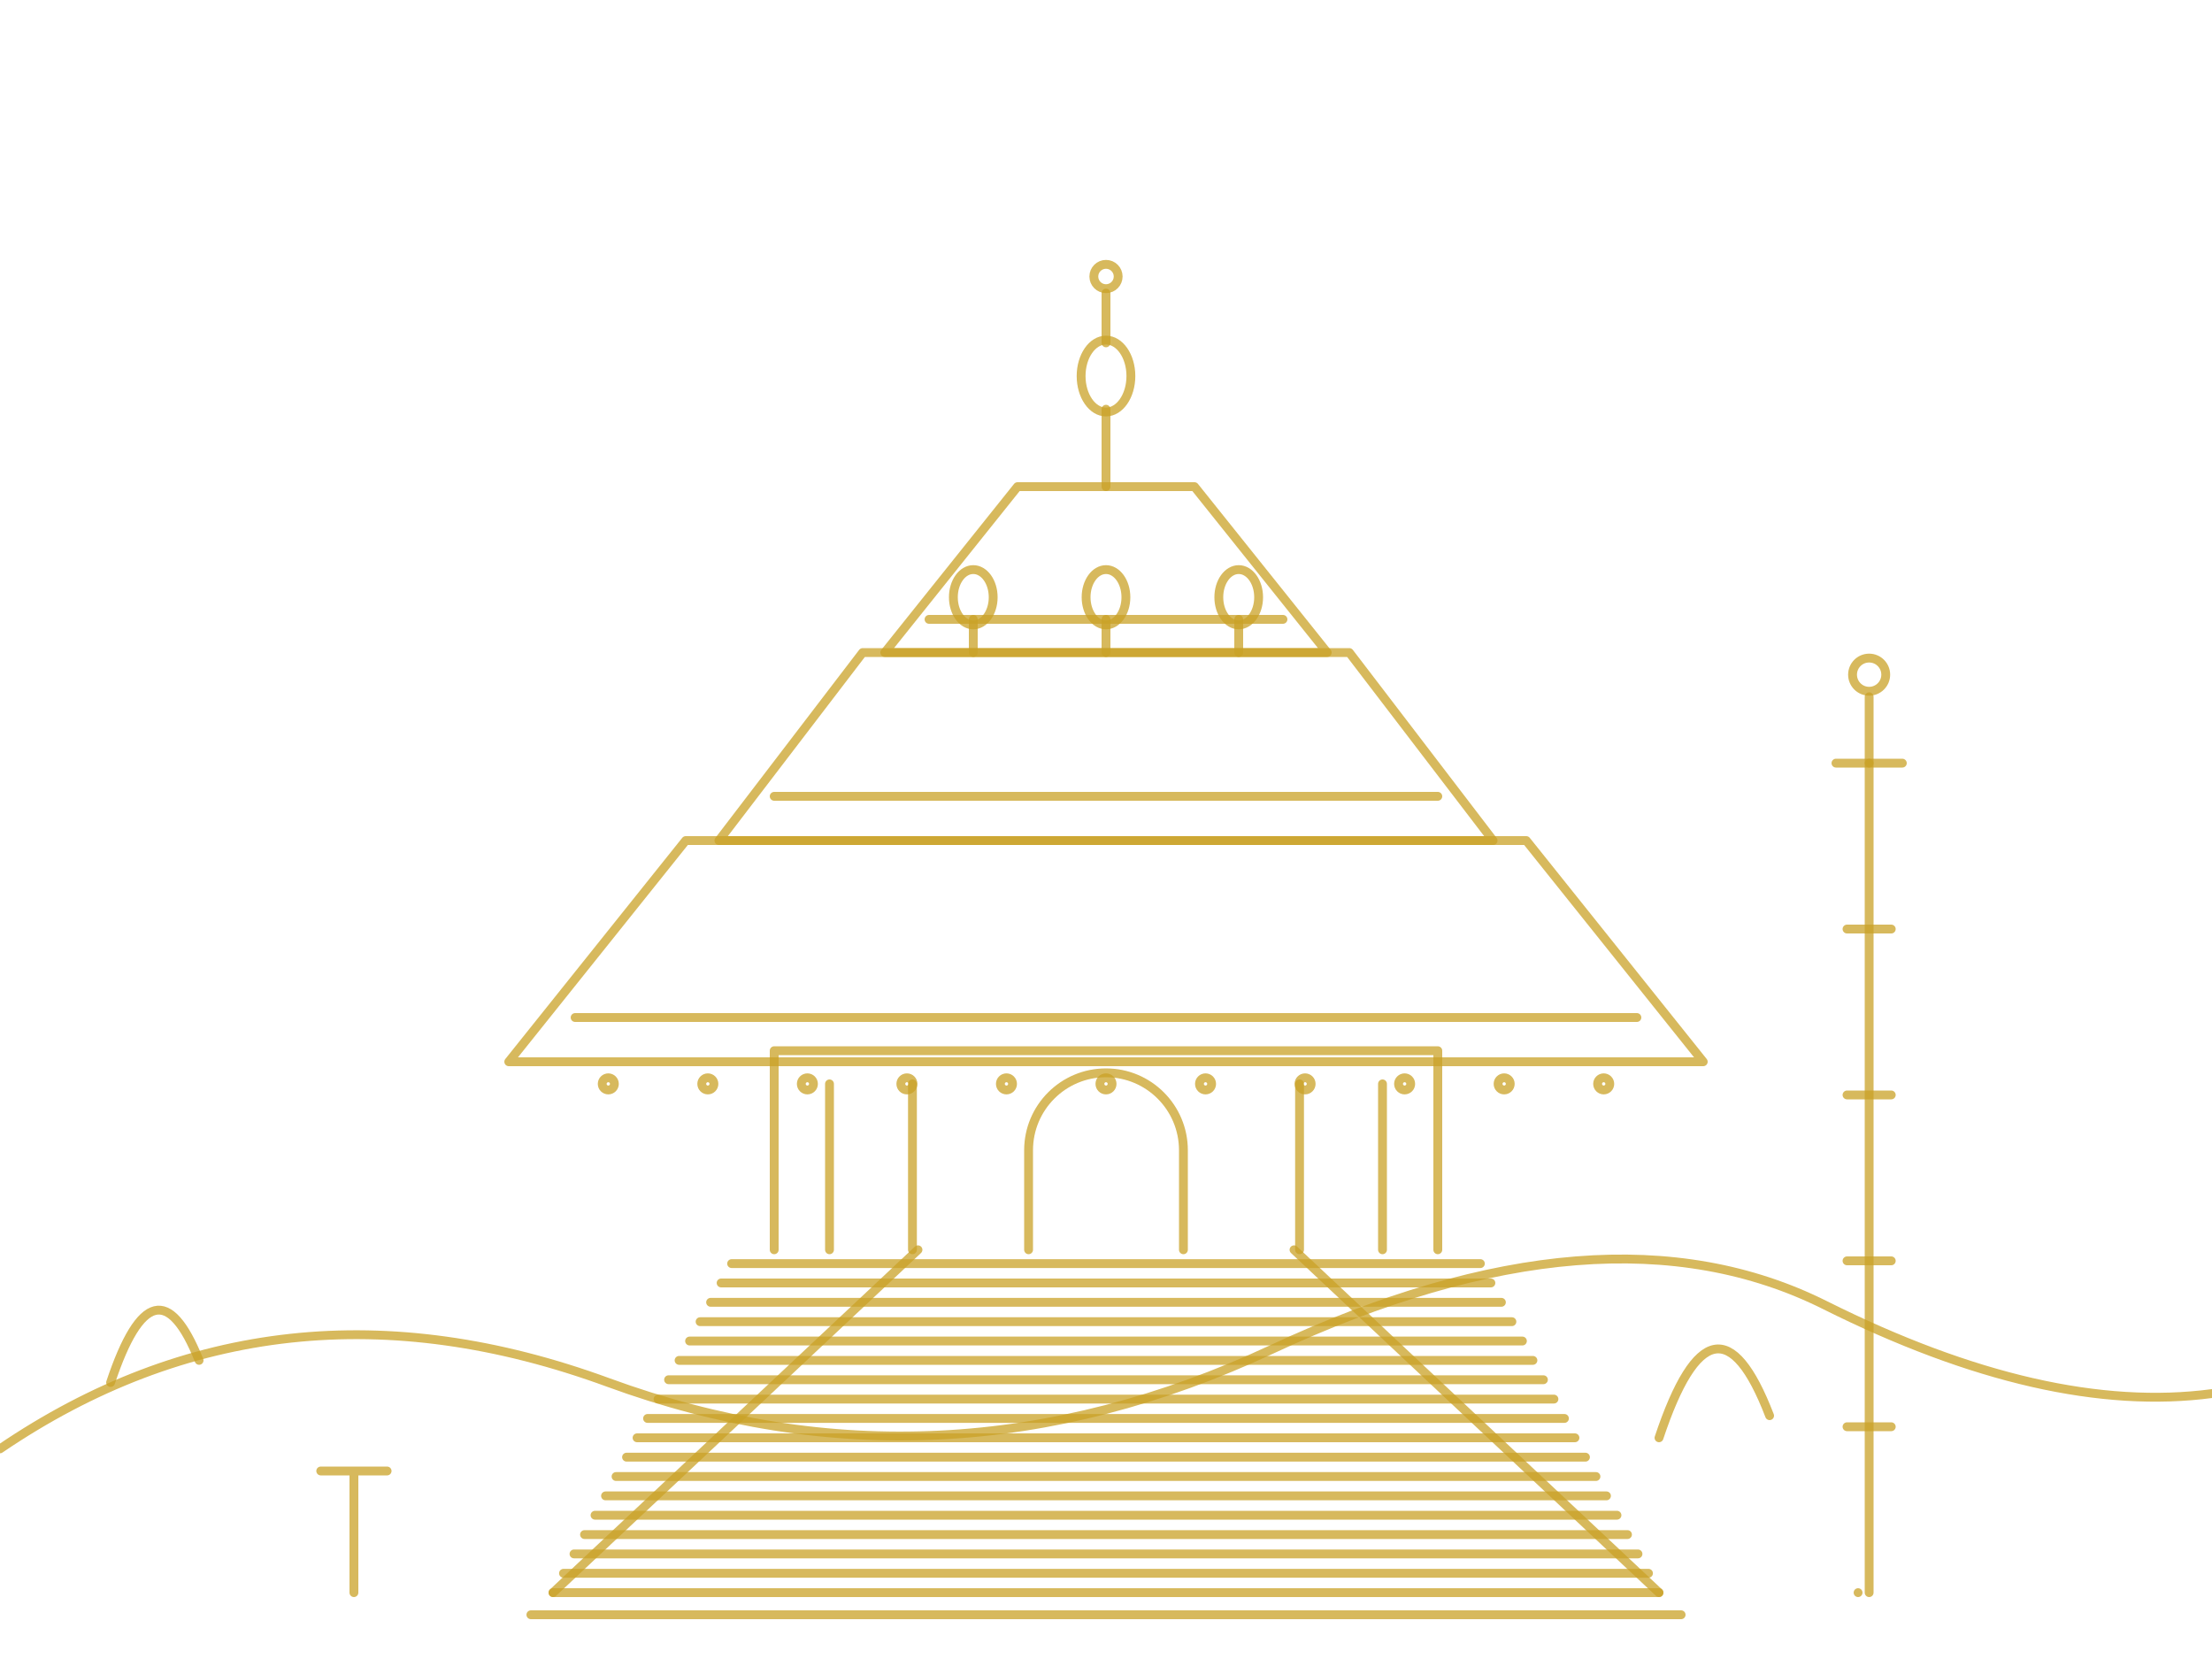
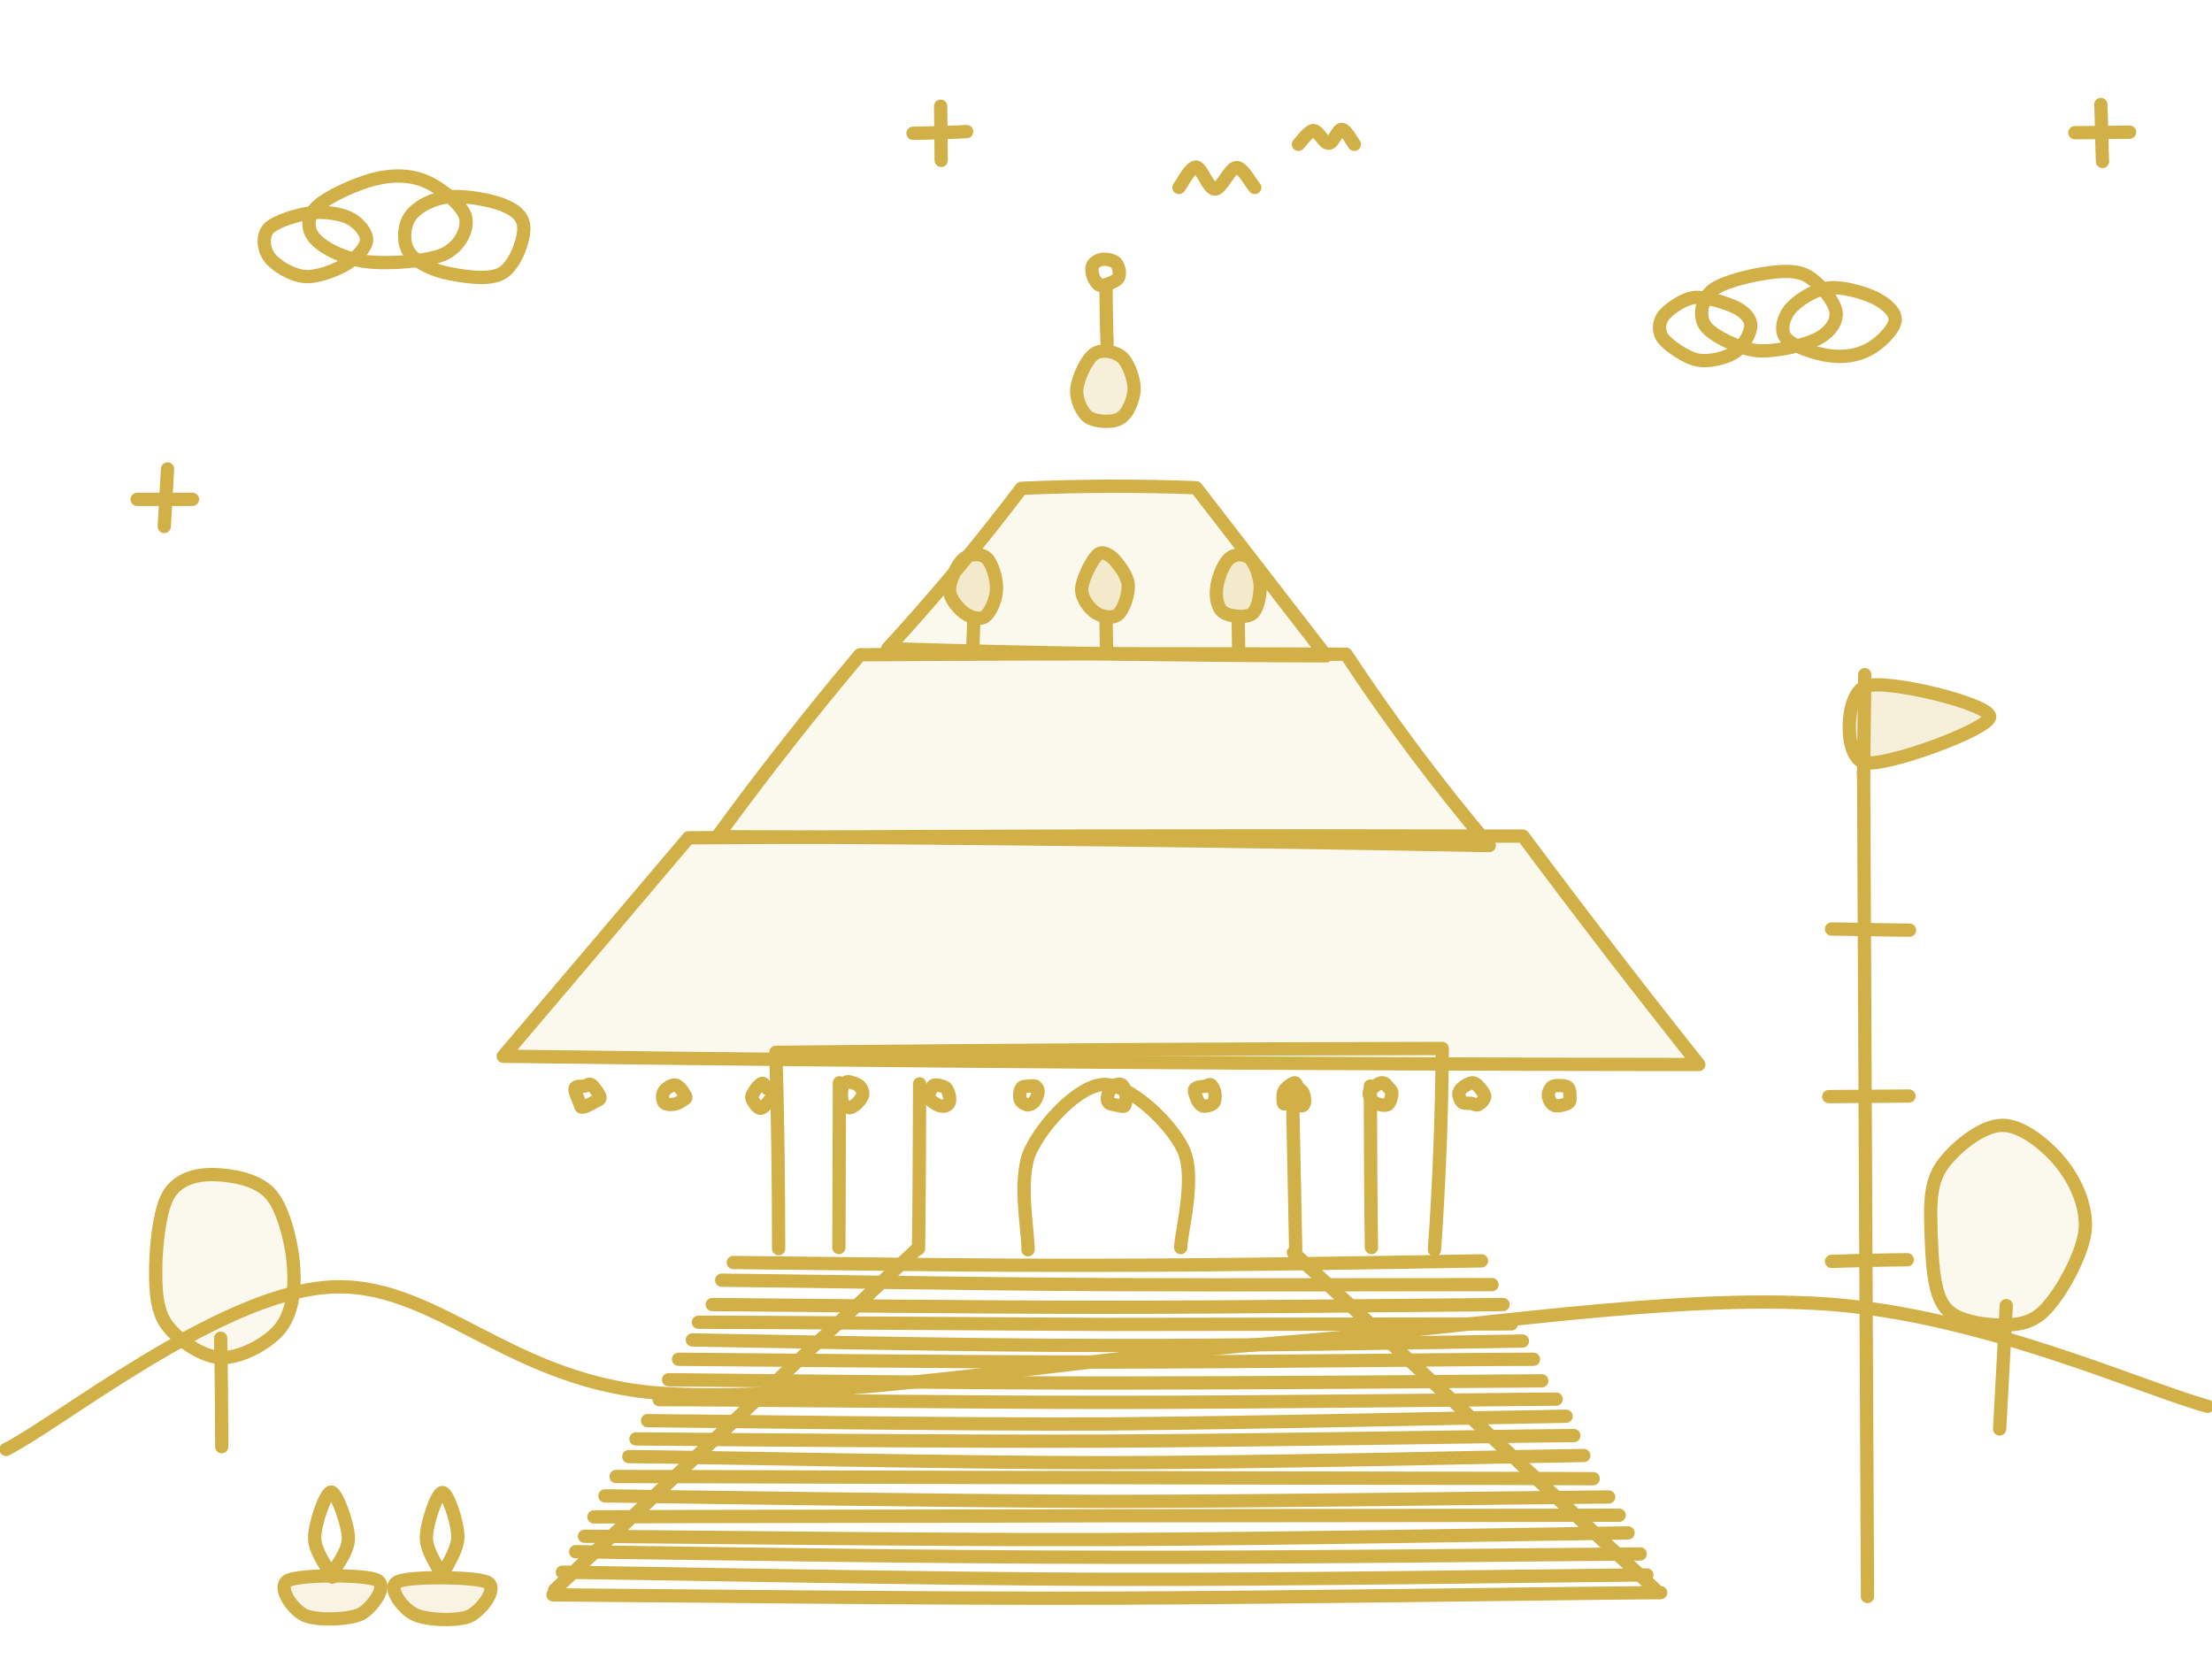
- <svg xmlns="http://www.w3.org/2000/svg" viewBox="0 0 400 300" fill="none" stroke="#C9A227" stroke-opacity="0.75" stroke-width="1.6" stroke-linecap="round" stroke-linejoin="round">
-   <path d="M0 262Q50 228 110 250T230 244T330 236T400 252" />
-   <path d="M300 260q10-30 20-4M20 250q8-24 16-4" />
-   <path d="M100.0 288.0H300.0" />
-   <path d="M101.9 284.5H298.1" />
-   <path d="M103.8 281.0H296.2" />
-   <path d="M105.7 277.5H294.3" />
-   <path d="M107.6 274.0H292.4" />
-   <path d="M109.5 270.5H290.5" />
-   <path d="M111.4 267.0H288.6" />
-   <path d="M113.3 263.5H286.7" />
-   <path d="M115.2 260.0H284.8" />
-   <path d="M117.1 256.5H282.9" />
-   <path d="M119.0 253.0H281.0" />
-   <path d="M120.9 249.5H279.1" />
-   <path d="M122.8 246.0H277.2" />
-   <path d="M124.7 242.5H275.3" />
-   <path d="M126.6 239.0H273.4" />
-   <path d="M128.5 235.5H271.5" />
-   <path d="M130.4 232.0H269.6" />
-   <path d="M132.3 228.5H267.7" />
-   <path d="M100 288L166 226M300 288L234 226" />
-   <path d="M96 292H304" />
-   <path d="M140 226V190H260V226" />
-   <path d="M186 226v-18a14 14 0 0 1 28 0v18" />
-   <path d="M150 226V196M165 226V196M235 226V196M250 226V196" />
-   <path d="M92 192H308L276 152H124Z" />
-   <path d="M104 184H296" />
-   <path d="M130 152H270L244 118H156Z" />
-   <path d="M140 144H260" />
-   <path d="M160 118H240L216 88H184Z" />
-   <path d="M168 112H232" />
-   <path d="M200 88V74" />
-   <path d="M176 118v-6" />
-   <ellipse cx="176" cy="108" rx="3.6" ry="5" />
-   <path d="M200 118v-6" />
-   <ellipse cx="200" cy="108" rx="3.6" ry="5" />
-   <path d="M224 118v-6" />
-   <ellipse cx="224" cy="108" rx="3.6" ry="5" />
-   <ellipse cx="200" cy="68" rx="4.5" ry="6.5" />
-   <path d="M200 62v-9" />
-   <circle cx="200" cy="50" r="2.2" />
-   <circle cx="110" cy="196" r="1.1" />
-   <circle cx="128" cy="196" r="1.1" />
-   <circle cx="146" cy="196" r="1.1" />
-   <circle cx="164" cy="196" r="1.1" />
-   <circle cx="182" cy="196" r="1.1" />
-   <circle cx="200" cy="196" r="1.1" />
-   <circle cx="218" cy="196" r="1.1" />
-   <circle cx="236" cy="196" r="1.1" />
-   <circle cx="254" cy="196" r="1.1" />
-   <circle cx="272" cy="196" r="1.1" />
-   <circle cx="290" cy="196" r="1.1" />
-   <path d="M338 288V138" />
-   <path d="M332 138h12M334 168h8M334 198h8M334 228h8M334 258h8" />
-   <path d="M338 138v-12" />
-   <circle cx="338" cy="122" r="3" />
-   <path d="M64 288v-22M58 266h12M336 288z" />
+ <svg xmlns="http://www.w3.org/2000/svg" viewBox="0 0 400 300" fill="none" stroke="#C9A227" opacity="0.85" stroke-width="2.4" stroke-linecap="round" stroke-linejoin="round" color="#C9A227">
+   <path d="M1.1 262.1C10.8 257.2 39.0 234.5 58.9 232.8C78.7 231.1 91.8 250.4 120.4 252.0C148.9 253.7 195.4 245.6 230.4 242.9C265.3 240.2 302.0 233.9 330.2 235.8C358.3 237.7 387.7 251.2 399.2 254.3" />
+   <path d="M40.1 261.6C40.1 258.3 40.0 245.2 39.9 242.0" />
+   <path d="M53.1 229.3C53.4 233.4 52.8 237.6 50.6 240.3C48.4 243.0 43.3 245.7 39.8 245.5C36.4 245.3 31.8 242.1 29.9 239.2C28.0 236.2 28.1 231.7 28.2 227.7C28.4 223.8 29.0 218.2 30.7 215.7C32.5 213.1 35.7 212.3 38.8 212.4C41.8 212.5 46.6 213.2 49.0 216.0C51.4 218.8 52.9 225.3 53.1 229.3Z" fill="currentColor" fill-opacity="0.1" />
+   <path d="M361.6 258.4C361.8 254.7 362.6 239.8 362.8 236.1" />
+   <path d="M377.1 222.1C376.8 226.3 373.3 232.7 370.9 235.6C368.6 238.6 366.4 239.4 363.2 239.6C360.1 239.7 354.1 239.3 351.8 236.5C349.5 233.8 349.4 227.4 349.2 223.2C349.1 218.9 348.8 214.5 350.9 211.2C353.0 207.9 358.2 203.6 361.9 203.5C365.5 203.3 370.2 207.2 372.7 210.3C375.2 213.4 377.3 217.8 377.1 222.1Z" fill="currentColor" fill-opacity="0.1" />
+   <path d="M84.2 39.3C84.7 41.5 83.2 44.6 80.2 46.0C77.2 47.3 70.1 47.8 66.2 47.3C62.3 46.8 58.5 44.9 57.0 43.2C55.5 41.6 55.4 39.2 57.3 37.4C59.1 35.6 64.8 33.0 68.1 32.3C71.4 31.5 74.6 31.7 77.2 32.9C79.9 34.1 83.7 37.2 84.2 39.3Z" />
+   <path d="M94.7 41.8C94.6 43.8 93.0 48.3 90.6 49.5C88.2 50.8 83.2 49.9 80.4 49.3C77.7 48.6 74.9 47.2 73.9 45.5C72.8 43.8 73.0 40.7 74.2 39.1C75.4 37.4 78.2 35.9 81.1 35.6C84.0 35.3 89.3 36.2 91.5 37.3C93.8 38.3 94.9 39.7 94.7 41.8Z" />
+   <path d="M66.3 43.4C66.2 44.7 64.6 46.6 62.7 47.7C60.9 48.8 57.4 50.2 55.1 50.0C52.7 49.8 49.8 48.0 48.7 46.5C47.6 45.0 47.4 42.6 48.6 41.3C49.9 40.0 53.8 38.8 56.2 38.5C58.6 38.2 61.4 38.6 63.1 39.4C64.8 40.2 66.3 42.0 66.3 43.4Z" />
+   <path d="M332.0 56.3C332.3 58.3 330.8 60.2 328.4 61.4C326.0 62.5 320.9 63.7 317.6 63.4C314.3 63.0 309.9 60.8 308.5 59.1C307.1 57.3 307.7 54.4 309.2 52.9C310.7 51.3 314.7 50.3 317.6 49.7C320.4 49.2 324.0 48.6 326.4 49.7C328.8 50.8 331.7 54.4 332.0 56.3Z" />
+   <path d="M342.7 58.0C342.5 59.6 339.9 62.2 337.9 63.2C335.9 64.3 333.2 64.7 330.7 64.3C328.2 64.0 324.2 62.6 323.0 61.2C321.8 59.8 322.5 57.4 323.7 55.9C325.0 54.4 327.9 52.4 330.5 52.1C333.0 51.7 337.0 52.9 339.1 53.9C341.1 54.9 342.9 56.5 342.7 58.0Z" />
+   <path d="M316.6 58.9C316.6 60.2 315.3 62.6 313.7 63.7C312.2 64.7 309.2 65.5 307.0 65.1C304.9 64.7 301.9 62.6 300.8 61.3C299.8 60.0 299.9 58.4 300.8 57.1C301.8 55.9 304.2 54.1 306.4 53.8C308.6 53.6 312.2 54.8 313.9 55.6C315.6 56.5 316.6 57.6 316.6 58.9Z" />
+   <path d="M213.2 33.9C213.7 33.3 215.2 30.2 216.3 30.2C217.3 30.3 218.5 34.2 219.7 34.2C220.9 34.2 222.4 30.3 223.6 30.3C224.7 30.2 226.3 33.3 226.9 33.9" />
+   <path d="M234.8 26.1C235.2 25.7 236.6 23.7 237.5 23.6C238.4 23.6 239.4 26.0 240.3 25.9C241.1 25.9 241.9 23.4 242.6 23.4C243.4 23.4 244.5 25.6 244.9 26.1" />
+   <path d="M165.1 24.1C166.7 24.1 173.1 23.9 174.8 23.8" />
+   <path d="M170.1 19.2C170.1 20.8 170.2 27.3 170.2 29.0" />
+   <path d="M375.2 24.0C376.9 24.0 383.5 23.9 385.1 23.9" />
+   <path d="M379.9 18.9C380.0 20.7 380.1 27.5 380.2 29.2" />
+   <path d="M24.8 90.3C26.5 90.3 33.1 90.3 34.8 90.3" />
+   <path d="M30.3 84.8C30.2 86.6 29.8 93.5 29.7 95.2" />
+   <path d="M100.0 288.4C116.7 288.5 166.5 289.1 199.9 289.0C233.3 288.9 283.6 288.1 300.3 288.0" />
+   <path d="M101.7 284.3C118.1 284.5 167.6 285.5 200.3 285.6C233.0 285.7 281.5 284.9 297.8 284.8" />
+   <path d="M104.1 280.6C120.1 280.8 168.2 281.6 200.3 281.6C232.4 281.7 280.6 281.1 296.6 281.0" />
+   <path d="M105.7 277.8C121.3 277.9 168.3 278.5 199.8 278.4C231.2 278.3 278.6 277.4 294.4 277.2" />
+   <path d="M107.4 274.3C122.9 274.2 169.3 274.2 200.2 274.1C231.1 274.1 277.4 274.0 292.8 274.0" />
+   <path d="M109.4 270.5C124.5 270.7 169.6 271.4 199.9 271.5C230.1 271.5 275.7 270.8 290.9 270.7" />
+   <path d="M111.4 267.0C126.3 267.0 171.0 267.2 200.5 267.2C229.9 267.3 273.5 267.3 288.1 267.4" />
+   <path d="M113.7 263.4C128.0 263.5 171.1 264.5 199.9 264.5C228.6 264.5 272.0 263.4 286.4 263.2" />
+   <path d="M115.0 260.2C129.1 260.3 171.3 260.7 199.6 260.6C227.8 260.5 270.4 259.7 284.6 259.6" />
+   <path d="M117.1 256.9C130.9 257.0 172.0 257.6 199.6 257.5C227.3 257.3 269.2 256.3 283.2 256.1" />
+   <path d="M119.2 253.1C132.7 253.1 173.2 253.6 200.2 253.6C227.3 253.6 267.9 253.1 281.4 253.0" />
+   <path d="M120.9 249.5C134.1 249.6 173.9 250.1 200.2 250.1C226.6 250.1 265.7 249.8 278.8 249.7" />
+   <path d="M122.7 245.8C135.5 245.9 174.1 246.3 199.9 246.3C225.7 246.3 264.4 245.8 277.3 245.8" />
+   <path d="M125.2 242.3C137.6 242.5 174.7 243.3 199.7 243.3C224.7 243.4 262.7 242.7 275.3 242.5" />
+   <path d="M126.3 239.1C138.6 239.1 175.8 239.4 200.4 239.5C224.9 239.5 261.2 239.4 273.3 239.4" />
+   <path d="M128.8 235.9C140.6 236.0 175.9 236.4 199.8 236.4C223.6 236.4 259.8 236.0 271.8 235.9" />
+   <path d="M130.5 231.5C142.1 231.6 177.2 232.2 200.4 232.3C223.6 232.4 258.3 232.3 269.8 232.3" />
+   <path d="M132.6 228.3C143.9 228.4 177.5 228.9 200.1 228.8C222.6 228.8 256.6 228.2 267.9 228.0" />
+   <path d="M100.3 287.5C111.2 277.2 155.0 236.0 166.0 225.7" />
+   <path d="M299.4 287.5C288.5 277.3 244.8 236.6 233.9 226.5" />
+   <path d="M140.8 225.8Q140.8 207.3 140.3 190.3Q201.1 189.7 260.8 189.6Q260.7 207.4 259.4 226.0" />
+   <path d="M185.9 226.0C186.0 223.0 184.0 213.2 186.3 208.2C188.6 203.2 195.1 196.2 199.7 196.1C204.3 196.1 211.7 203.0 214.0 207.9C216.3 212.9 213.6 222.7 213.5 225.6" />
+   <path d="M151.7 225.6C151.7 220.6 151.8 200.8 151.8 195.8" />
+   <path d="M166.1 225.8C166.2 220.8 166.3 200.9 166.3 196.0" />
+   <path d="M234.3 226.0C234.2 221.0 233.8 201.1 233.7 196.1" />
+   <path d="M248.0 225.6C247.9 220.8 247.8 201.3 247.8 196.4" />
+   <path d="M91.0 191.0Q107.5 171.6 124.5 151.5Q199.4 151.0 275.4 151.2Q291.2 172.4 307.2 192.5Q199.2 192.4 91.0 191.0Z" fill="currentColor" fill-opacity="0.1" />
+   <path d="M129.7 151.3Q141.8 134.7 155.5 118.4Q199.1 118.1 243.4 118.3Q255.5 136.6 269.3 152.9Q199.0 151.6 129.7 151.3Z" fill="currentColor" fill-opacity="0.1" />
+   <path d="M160.5 117.3Q173.1 103.6 184.7 88.3Q200.6 87.6 216.3 88.2Q227.5 102.7 239.8 118.6Q200.0 118.5 160.5 117.3Z" fill="currentColor" fill-opacity="0.1" />
+   <path d="M108.5 198.4C108.6 198.9 107.9 199.0 107.4 199.3C106.9 199.6 105.8 200.2 105.4 200.2C105.0 200.3 105.0 200.0 104.8 199.4C104.6 198.8 103.8 197.3 104.0 196.8C104.1 196.3 105.2 196.5 105.7 196.4C106.2 196.3 106.5 195.8 107.0 196.2C107.4 196.5 108.4 197.9 108.5 198.4Z" />
+   <path d="M124.0 198.3C124.1 198.7 123.8 198.7 123.4 199.0C123.1 199.2 122.3 199.7 121.7 199.7C121.1 199.8 120.4 199.7 120.1 199.4C119.8 199.0 119.7 198.0 120.0 197.5C120.2 197.0 121.1 196.4 121.5 196.3C122.0 196.1 122.4 196.2 122.8 196.6C123.2 196.9 123.8 197.9 124.0 198.3Z" />
+   <path d="M139.8 197.5C139.9 197.9 139.3 198.9 138.9 199.3C138.5 199.8 137.9 200.5 137.4 200.4C136.9 200.3 136.2 199.2 136.0 198.7C135.8 198.2 136.1 197.9 136.4 197.4C136.6 196.9 137.4 196.0 137.8 195.9C138.2 195.8 138.4 196.6 138.7 196.8C139.1 197.1 139.8 197.0 139.8 197.5Z" />
+   <path d="M156.0 198.0C155.9 198.5 155.3 199.2 154.9 199.6C154.5 199.9 153.9 200.4 153.5 200.3C153.1 200.2 152.5 199.8 152.3 199.2C152.1 198.6 152.1 197.3 152.3 196.7C152.4 196.1 152.8 195.7 153.3 195.6C153.8 195.6 154.9 196.0 155.3 196.3C155.8 196.7 156.1 197.4 156.0 198.0Z" />
+   <path d="M171.7 198.3C171.8 198.9 171.7 199.6 171.3 199.8C171.0 200.1 170.3 200.1 169.8 199.9C169.2 199.7 168.2 199.0 168.0 198.5C167.8 198.0 168.3 197.0 168.5 196.7C168.7 196.3 168.8 196.2 169.2 196.2C169.6 196.2 170.6 196.4 171.0 196.7C171.4 197.1 171.6 197.8 171.7 198.3Z" />
+   <path d="M187.7 197.5C187.7 198.0 187.3 198.9 187.0 199.2C186.7 199.6 186.2 199.8 185.8 199.8C185.4 199.7 184.7 199.4 184.5 198.9C184.3 198.4 184.4 197.2 184.7 196.8C184.9 196.4 185.4 196.5 185.8 196.4C186.2 196.4 186.8 196.3 187.2 196.4C187.5 196.6 187.8 197.1 187.7 197.5Z" />
+   <path d="M203.6 197.8C203.7 198.5 203.6 199.5 203.4 199.9C203.2 200.2 202.7 200.0 202.2 199.9C201.7 199.8 200.6 199.7 200.4 199.3C200.1 198.9 200.3 198.0 200.5 197.5C200.7 197.0 201.1 196.5 201.5 196.3C201.9 196.1 202.5 195.9 202.9 196.2C203.2 196.5 203.6 197.2 203.6 197.8Z" />
+   <path d="M219.7 197.8C219.8 198.3 219.7 199.2 219.4 199.5C219.0 199.9 218.0 200.1 217.5 200.0C217.0 199.8 216.6 199.2 216.4 198.6C216.2 198.1 215.8 197.2 216.1 196.9C216.4 196.5 217.6 196.5 218.1 196.4C218.6 196.2 218.7 196.0 219.0 196.2C219.2 196.4 219.7 197.2 219.7 197.8Z" />
+   <path d="M235.7 197.8C235.9 198.3 236.1 199.6 235.6 199.9C235.1 200.2 233.6 199.5 233.0 199.4C232.4 199.4 232.2 199.8 232.1 199.5C232.0 199.1 231.9 197.9 232.2 197.3C232.5 196.7 233.6 195.9 234.1 195.8C234.5 195.8 234.5 196.5 234.8 196.8C235.1 197.1 235.6 197.3 235.7 197.8Z" />
+   <path d="M251.7 197.7C251.7 198.2 251.4 199.4 251.0 199.7C250.5 200.0 249.8 199.8 249.3 199.7C248.8 199.5 248.3 199.3 248.0 198.9C247.8 198.5 247.4 197.8 247.7 197.3C248.0 196.8 249.2 195.9 249.8 195.8C250.4 195.7 250.8 196.3 251.1 196.7C251.4 197.0 251.7 197.2 251.7 197.7Z" />
+   <path d="M268.5 198.2C268.5 198.8 267.8 199.5 267.4 199.7C267.0 200.0 266.5 199.6 266.0 199.5C265.5 199.5 264.8 199.6 264.4 199.3C264.0 198.9 263.6 197.9 263.9 197.4C264.1 196.8 265.2 196.1 265.8 195.9C266.3 195.7 266.6 195.8 267.1 196.2C267.5 196.6 268.4 197.6 268.5 198.2Z" />
+   <path d="M283.9 198.4C283.9 198.8 284.0 199.2 283.5 199.5C283.0 199.8 281.7 200.1 281.1 199.9C280.5 199.7 280.1 198.8 280.0 198.3C279.9 197.7 280.2 197.0 280.5 196.7C280.7 196.4 281.2 196.3 281.7 196.3C282.2 196.3 283.2 196.3 283.5 196.6C283.9 196.9 283.9 197.9 283.9 198.4Z" />
+   <path d="M180.2 106.5C180.2 108.3 179.1 110.8 178.1 111.5C177.1 112.2 175.4 111.6 174.3 110.8C173.3 110.0 171.7 108.3 171.7 106.6C171.7 105.0 173.1 102.0 174.2 101.1C175.3 100.1 177.4 100.0 178.4 100.9C179.4 101.8 180.3 104.8 180.2 106.5Z" fill="currentColor" fill-opacity="0.2" />
+   <path d="M176.1 111.8C176.1 112.8 175.9 117.0 175.9 118.0" />
+   <path d="M204.0 105.6C204.2 107.3 203.2 110.2 202.2 111.1C201.2 112.0 199.2 111.5 198.1 110.8C197.0 110.0 195.6 108.3 195.6 106.6C195.6 104.9 197.4 101.4 198.3 100.5C199.2 99.5 200.2 100.1 201.2 100.9C202.1 101.8 203.8 103.9 204.0 105.6Z" fill="currentColor" fill-opacity="0.2" />
+   <path d="M200.0 111.8C200.0 112.8 200.1 116.8 200.1 117.8" />
+   <path d="M227.9 105.9C227.9 107.5 227.5 110.2 226.4 111.0C225.3 111.8 222.3 111.5 221.2 110.7C220.2 110.0 219.8 108.1 220.0 106.5C220.1 104.8 221.2 102.0 222.2 101.1C223.2 100.1 225.0 100.1 226.0 100.9C226.9 101.7 227.8 104.2 227.9 105.9Z" fill="currentColor" fill-opacity="0.2" />
+   <path d="M223.9 112.1C223.9 113.0 224.0 116.9 224.0 117.9" />
+   <path d="M205.1 70.4C205.0 72.2 204.0 74.8 202.6 75.6C201.3 76.5 198.2 76.3 196.9 75.5C195.6 74.6 194.6 72.3 194.7 70.4C194.9 68.4 196.5 64.9 197.9 64.0C199.3 63.0 201.7 63.6 202.9 64.6C204.1 65.7 205.1 68.6 205.1 70.4Z" fill="currentColor" fill-opacity="0.2" />
+   <path d="M200.2 62.1C200.1 60.4 200.0 53.6 200.0 51.9" />
+   <path d="M202.4 49.0C202.4 49.6 202.5 50.1 201.9 50.6C201.4 51.0 199.7 51.7 199.0 51.6C198.4 51.5 198.0 50.7 197.7 50.1C197.5 49.5 197.3 48.5 197.6 48.0C197.8 47.5 198.6 47.0 199.3 46.9C200.0 46.8 201.1 47.0 201.6 47.4C202.1 47.7 202.3 48.5 202.4 49.0Z" />
+   <path d="M337.7 288.7C337.6 263.9 337.1 164.5 337.0 139.6" />
+   <path d="M331.2 168.0C333.5 168.0 342.9 168.2 345.3 168.2" />
+   <path d="M330.7 198.3C333.2 198.3 342.8 198.2 345.2 198.2" />
+   <path d="M331.2 228.1C333.5 228.0 342.6 227.8 344.9 227.8" />
+   <path d="M337.0 140.2C337.0 137.1 337.2 125.0 337.2 122.0" />
+   <path d="M337.4 124.1C341.1 122.7 359.8 127.3 359.8 129.6C359.7 131.9 340.8 138.8 337.1 137.9C333.3 136.9 333.6 125.4 337.4 124.1Z" fill="currentColor" fill-opacity="0.2" />
+   <path d="M52.1 285.8C50.0 286.9 52.9 291.1 55.1 292.1C57.3 293.1 63.0 292.9 65.2 291.9C67.3 290.8 70.3 286.7 68.1 285.7C65.9 284.7 54.3 284.7 52.1 285.8Z" fill="currentColor" fill-opacity="0.15" />
+   <path d="M60.1 285.2C59.6 284.0 56.9 280.7 56.9 278.1C56.9 275.5 58.9 269.8 59.9 269.8C60.9 269.9 63.0 275.7 63.0 278.2C63.0 280.7 60.4 283.7 59.9 284.8" />
+   <path d="M72.0 286.0C69.8 286.9 72.8 290.9 74.9 291.9C77.0 293.0 82.6 293.2 84.8 292.3C87.0 291.3 90.2 287.2 88.1 286.1C85.9 285.1 74.2 285.0 72.0 286.0Z" fill="currentColor" fill-opacity="0.15" />
+   <path d="M80.0 285.0C79.5 283.8 77.1 280.6 77.1 278.1C77.1 275.6 79.0 269.9 80.0 269.9C80.9 269.8 82.8 275.3 82.8 277.9C82.8 280.4 80.3 283.9 79.8 285.1" />
</svg>
